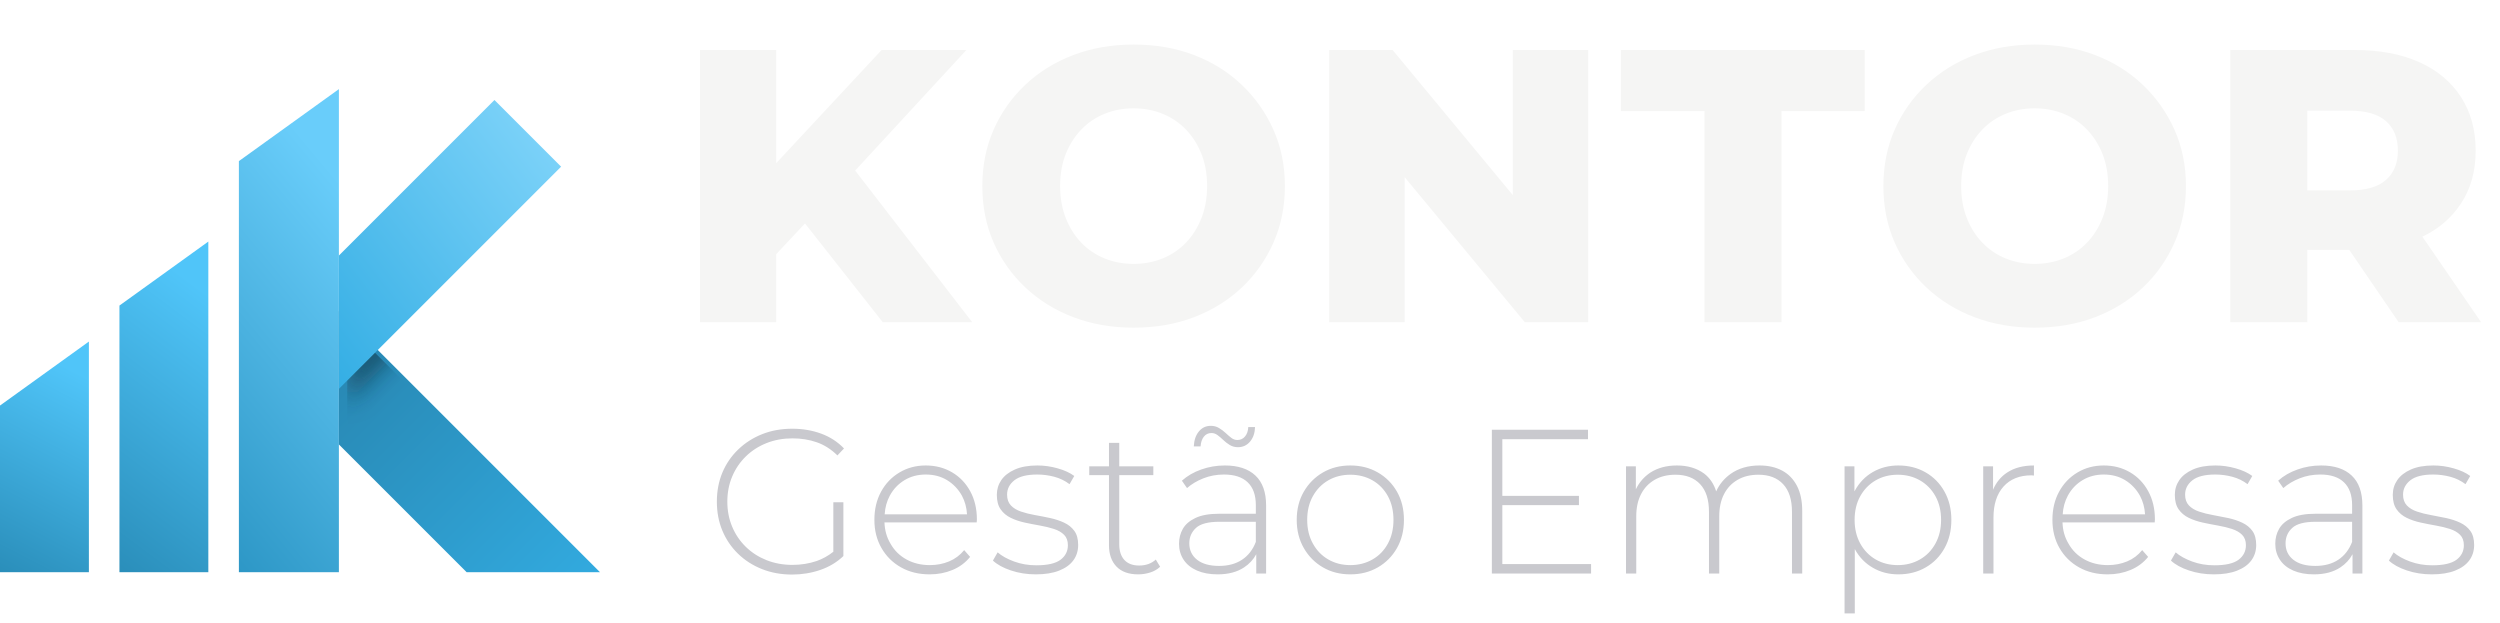
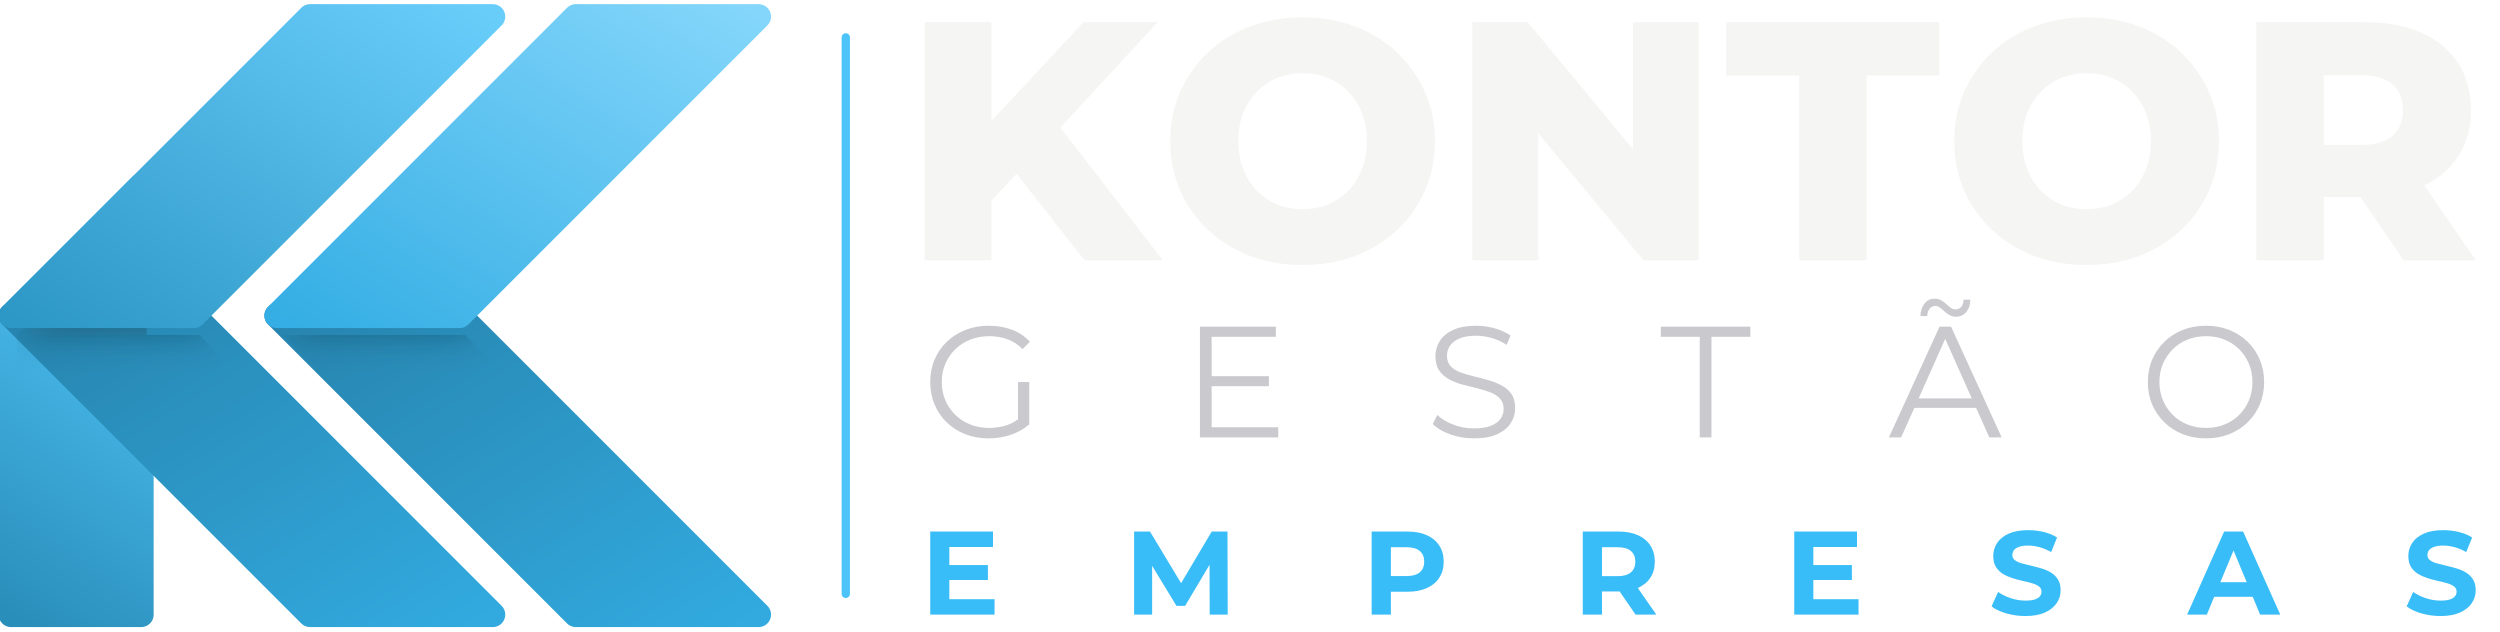
- <svg xmlns="http://www.w3.org/2000/svg" viewBox="0 -6 900 224" role="img" aria-label="Kontor Gestão Empresas">
+ <svg xmlns="http://www.w3.org/2000/svg" viewBox="-4 -6 903 228" role="img" aria-label="Kontor Gestão Empresas">
  <defs>
    <linearGradient id="kt-a" x1="0" y1="1" x2="0.2" y2="0">
      <stop offset="0" stop-color="#2A8EBA" />
      <stop offset="1" stop-color="#50C5F9" />
    </linearGradient>
-     <linearGradient id="kt-b" x1="0" y1="1" x2="0.25" y2="0">
+     <linearGradient id="kt-b" x1="0" y1="1" x2="1" y2="0">
      <stop offset="0" stop-color="#2D97C6" />
      <stop offset="1" stop-color="#69CDFA" />
    </linearGradient>
    <linearGradient id="kt-braco" x1="0" y1="1" x2="1" y2="0">
      <stop offset="0" stop-color="#34AEE4" />
      <stop offset="1" stop-color="#84D6FB" />
    </linearGradient>
    <linearGradient id="kt-perna" x1="0" y1="0" x2="1" y2="1">
      <stop offset="0" stop-color="#2784AE" />
      <stop offset="1" stop-color="#32AADF" />
    </linearGradient>
-     <filter id="kt-desfoque" x="-20%" y="-20%" width="140%" height="140%">
-       <feGaussianBlur stdDeviation="4" />
+     <filter id="kt-d" x="-20%" y="-20%" width="140%" height="140%">
+       <feGaussianBlur stdDeviation="6" />
    </filter>
+     <clipPath id="kt-pa">
+       <path d="M0,108 L66,108 L174,216 L108,216 Z" />
+       <path d="M0,108 L47,61 L47,216 L0,216 Z" />
+     </clipPath>
+     <clipPath id="kt-pb">
+       <path d="M96,108 L162,108 L270,216 L204,216 Z" />
+     </clipPath>
  </defs>
-   <g>
-     <path fill="url(#kt-a)" d="M0,200 L0,140 L32,116.96 L32,200 Z" />
-     <path fill="url(#kt-a)" d="M43,200 L43,104 L75,80.96 L75,200 Z" />
-     <path fill="url(#kt-b)" d="M86,200 L86,52 L122,26.08 L122,200 Z" />
-     <path fill="url(#kt-perna)" d="M122,106 L216,200 L168,200 L122,154 Z" />
-     <clipPath id="kt-clip-perna">
-       <path d="M122,106 L216,200 L168,200 L122,154 Z" />
-     </clipPath>
-     <path clip-path="url(#kt-clip-perna)" filter="url(#kt-desfoque)" fill="#0E2F3E" opacity=".55" transform="translate(3 5)" d="M122,86 L178,30 L202,54 L122,134 Z" />
-     <path fill="url(#kt-braco)" d="M122,86 L178,30 L202,54 L122,134 Z" />
+   <g stroke-linejoin="round" stroke-width="9">
+     <path fill="url(#kt-a)" stroke="url(#kt-a)" d="M0,108 L47,61 L47,216 L0,216 Z" />
+     <path fill="url(#kt-perna)" stroke="url(#kt-perna)" d="M0,108 L66,108 L174,216 L108,216 Z" />
+     <path clip-path="url(#kt-pa)" filter="url(#kt-d)" fill="#0E2F3E" opacity=".38" transform="translate(2 7)" d="M0,108 L108,0 L174,0 L66,108 Z" />
+     <path fill="url(#kt-b)" stroke="url(#kt-b)" d="M0,108 L108,0 L174,0 L66,108 Z" />
+     <path fill="url(#kt-perna)" stroke="url(#kt-perna)" d="M96,108 L162,108 L270,216 L204,216 Z" />
+     <path clip-path="url(#kt-pb)" filter="url(#kt-d)" fill="#0E2F3E" opacity=".38" transform="translate(2 7)" d="M96,108 L204,0 L270,0 L162,108 Z" />
+     <path fill="url(#kt-braco)" stroke="url(#kt-braco)" d="M96,108 L204,0 L270,0 L162,108 Z" />
  </g>
-   <path fill="#F5F5F4" d="M279.44 110L252 110L252 12.00L279.44 12.00L279.44 52.74L317.38 12.00L347.90 12.00L307.86 55.40L350 110L317.80 110L289.80 74.44L279.44 85.50L279.44 110ZM408.10 111.96L408.10 111.96Q396.34 111.96 386.40 108.18Q376.46 104.40 369.11 97.47Q361.76 90.54 357.70 81.30Q353.64 72.06 353.64 61.00L353.64 61.00Q353.64 49.94 357.70 40.70Q361.76 31.46 369.11 24.53Q376.46 17.60 386.40 13.82Q396.34 10.04 408.10 10.04L408.10 10.04Q420 10.04 429.87 13.82Q439.74 17.60 447.02 24.53Q454.30 31.46 458.43 40.70Q462.56 49.94 462.56 61.00L462.56 61.00Q462.56 72.06 458.43 81.37Q454.30 90.68 447.02 97.54Q439.74 104.40 429.87 108.18Q420 111.96 408.10 111.96ZM408.10 89L408.10 89Q413.70 89 418.53 87.04Q423.36 85.08 426.93 81.37Q430.50 77.66 432.53 72.48Q434.56 67.30 434.56 61.00L434.56 61.00Q434.56 54.56 432.53 49.45Q430.50 44.34 426.93 40.63Q423.36 36.92 418.53 34.96Q413.70 33.00 408.10 33.00L408.10 33.00Q402.50 33.00 397.67 34.96Q392.84 36.92 389.27 40.63Q385.70 44.34 383.67 49.45Q381.64 54.56 381.64 61.00L381.64 61.00Q381.64 67.30 383.67 72.48Q385.70 77.66 389.27 81.37Q392.84 85.08 397.67 87.04Q402.50 89 408.10 89ZM505.68 110L478.52 110L478.52 12.00L501.34 12.00L544.60 64.22L544.60 12.00L571.76 12.00L571.76 110L548.94 110L505.68 57.78L505.68 110ZM641.34 110L613.62 110L613.62 33.98L583.52 33.98L583.52 12.00L671.30 12.00L671.30 33.98L641.34 33.98L641.34 110ZM732.48 111.96L732.48 111.96Q720.72 111.96 710.78 108.18Q700.84 104.40 693.49 97.47Q686.14 90.54 682.08 81.30Q678.02 72.06 678.02 61.00L678.02 61.00Q678.02 49.94 682.08 40.70Q686.14 31.46 693.49 24.53Q700.84 17.60 710.78 13.82Q720.72 10.04 732.48 10.04L732.48 10.04Q744.38 10.04 754.25 13.82Q764.12 17.60 771.40 24.53Q778.68 31.46 782.81 40.70Q786.94 49.94 786.94 61.00L786.94 61.00Q786.94 72.06 782.81 81.37Q778.68 90.68 771.40 97.54Q764.12 104.40 754.25 108.18Q744.38 111.96 732.48 111.96ZM732.48 89L732.48 89Q738.08 89 742.91 87.04Q747.74 85.08 751.31 81.37Q754.88 77.66 756.91 72.48Q758.94 67.30 758.94 61.00L758.94 61.00Q758.94 54.56 756.91 49.45Q754.88 44.34 751.31 40.63Q747.74 36.92 742.91 34.96Q738.08 33.00 732.48 33.00L732.48 33.00Q726.88 33.00 722.05 34.96Q717.22 36.92 713.65 40.63Q710.08 44.34 708.05 49.45Q706.02 54.56 706.02 61.00L706.02 61.00Q706.02 67.30 708.05 72.48Q710.08 77.66 713.65 81.37Q717.22 85.08 722.05 87.04Q726.88 89 732.48 89ZM830.62 110L802.90 110L802.90 12.00L847.70 12.00Q861.14 12.00 870.87 16.34Q880.60 20.68 885.92 28.87Q891.24 37.06 891.24 48.26L891.24 48.26Q891.24 59.32 885.92 67.30L885.92 67.30Q880.88 75 872.06 79.20L872.06 79.20L893.20 110L863.52 110L845.74 83.96L830.62 83.96L830.62 110ZM830.62 33.84L830.62 62.54L846.02 62.54Q854.70 62.54 858.97 58.76Q863.24 54.98 863.24 48.26L863.24 48.26Q863.24 41.40 858.97 37.62Q854.70 33.84 846.02 33.84L846.02 33.84L830.62 33.84Z" />
-   <path fill="#C9C9CE" d="M285.13 200.84Q279.29 200.84 274.34 198.88Q269.38 196.92 265.72 193.37Q262.06 189.82 260.06 185.05Q258.07 180.28 258.07 174.59Q258.07 168.89 260.06 164.12Q262.06 159.36 265.76 155.81Q269.45 152.26 274.37 150.3Q279.29 148.34 285.21 148.34Q290.83 148.34 295.63 150.11Q300.44 151.89 303.84 155.44L301.47 157.95Q298.07 154.62 294.04 153.22Q290.01 151.81 285.28 151.81Q280.25 151.81 275.96 153.51Q271.67 155.21 268.49 158.32Q265.31 161.43 263.58 165.57Q261.84 169.71 261.84 174.59Q261.84 179.47 263.58 183.61Q265.31 187.75 268.49 190.86Q271.67 193.96 275.96 195.66Q280.25 197.36 285.28 197.36Q289.86 197.36 294.01 195.96Q297.19 194.85 300 192.63V174.81H303.62V194.18Q300.14 197.51 295.3 199.18Q290.46 200.84 285.13 200.84ZM334.68 200.77Q328.83 200.77 324.36 198.25Q319.89 195.74 317.34 191.3Q314.78 186.86 314.78 181.17Q314.78 175.4 317.19 171Q319.59 166.6 323.81 164.09Q328.02 161.57 333.27 161.57Q338.52 161.57 342.7 164.01Q346.88 166.45 349.28 170.85Q351.68 175.25 351.68 181.02Q351.68 181.24 351.65 181.5Q351.61 181.76 351.61 182.06H318.41Q318.56 186.35 320.55 189.67Q322.62 193.37 326.32 195.4Q330.02 197.44 334.75 197.44Q338.45 197.44 341.66 196.11Q344.88 194.78 347.1 192.04L349.24 194.48Q346.73 197.59 342.92 199.18Q339.11 200.77 334.68 200.77ZM318.48 179.17H348.13Q347.91 175.48 346.29 172.44Q344.29 168.89 340.96 166.86Q337.63 164.83 333.27 164.83Q328.98 164.83 325.62 166.86Q322.25 168.89 320.33 172.44Q318.7 175.48 318.48 179.17ZM372.91 200.77Q368.1 200.77 363.92 199.36Q359.74 197.96 357.45 195.81L359.15 192.85Q361.37 194.78 365.07 196.14Q368.77 197.51 373.06 197.51Q379.12 197.51 381.78 195.52Q384.44 193.52 384.44 190.27Q384.44 187.9 383.07 186.53Q381.71 185.16 379.41 184.42Q377.12 183.68 374.39 183.2Q371.65 182.72 368.91 182.13Q366.18 181.54 363.89 180.43Q361.59 179.32 360.23 177.36Q358.86 175.4 358.86 172.15Q358.86 169.19 360.48 166.82Q362.11 164.46 365.36 163.02Q368.62 161.57 373.5 161.57Q377.12 161.57 380.78 162.61Q384.44 163.64 386.74 165.35L385.03 168.3Q382.59 166.45 379.56 165.64Q376.53 164.83 373.42 164.83Q367.8 164.83 365.18 166.9Q362.55 168.97 362.55 172.07Q362.55 174.51 363.92 175.96Q365.29 177.4 367.58 178.17Q369.88 178.95 372.61 179.43Q375.35 179.91 378.08 180.5Q380.82 181.1 383.11 182.17Q385.4 183.24 386.77 185.13Q388.14 187.01 388.14 190.19Q388.14 193.37 386.4 195.74Q384.66 198.1 381.26 199.43Q377.86 200.77 372.91 200.77ZM409.73 200.77Q404.63 200.77 401.93 197.96Q399.23 195.15 399.23 190.27V165.05H392.13V161.87H399.23V153.44H402.93V161.87H415.2V165.05H402.93V189.9Q402.93 193.59 404.78 195.59Q406.63 197.59 410.1 197.59Q413.73 197.59 416.09 195.44L417.65 198.03Q416.17 199.43 414.06 200.1Q411.95 200.77 409.73 200.77ZM452.25 200.47V193.52Q450.7 196.4 447.89 198.25Q444.12 200.77 438.35 200.77Q434.06 200.77 430.92 199.4Q427.78 198.03 426.11 195.52Q424.45 193 424.45 189.75Q424.45 186.79 425.82 184.39Q427.18 181.98 430.36 180.47Q433.54 178.95 438.87 178.95H452.1V175.85Q452.1 170.45 449.18 167.64Q446.26 164.83 440.64 164.83Q436.65 164.83 433.21 166.2Q429.77 167.56 427.33 169.71L425.48 167.05Q428.37 164.46 432.43 163.02Q436.5 161.57 440.94 161.57Q448.11 161.57 451.96 165.2Q455.8 168.82 455.8 175.99V200.47ZM452.1 181.84H438.94Q432.95 181.84 430.55 184.05Q428.15 186.27 428.15 189.6Q428.15 193.3 430.96 195.52Q433.77 197.73 438.87 197.73Q443.75 197.73 447.11 195.52Q450.48 193.3 452.1 189.08ZM445.67 154.99Q444.04 154.99 442.75 154.22Q441.46 153.44 440.42 152.44Q439.39 151.44 438.35 150.67Q437.32 149.89 436.13 149.89Q434.43 149.89 433.4 151.18Q432.36 152.48 432.21 154.7H429.77Q429.92 151.37 431.58 149.34Q433.25 147.3 435.91 147.3Q437.54 147.3 438.83 148.08Q440.13 148.85 441.2 149.85Q442.27 150.85 443.27 151.63Q444.27 152.4 445.45 152.4Q447.15 152.4 448.22 151.11Q449.29 149.82 449.37 147.75H451.81Q451.73 150.93 450.03 152.96Q448.33 154.99 445.67 154.99ZM486.12 200.77Q480.57 200.77 476.25 198.25Q471.92 195.74 469.37 191.3Q466.82 186.86 466.82 181.17Q466.82 175.4 469.37 171Q471.92 166.6 476.25 164.09Q480.57 161.57 486.12 161.57Q491.67 161.57 496.03 164.09Q500.39 166.6 502.91 171Q505.42 175.4 505.42 181.17Q505.42 186.86 502.91 191.3Q500.39 195.74 496.03 198.25Q491.67 200.77 486.12 200.77ZM486.12 197.44Q490.56 197.44 494.11 195.4Q497.66 193.37 499.65 189.67Q501.65 185.98 501.65 181.17Q501.65 176.29 499.65 172.63Q497.66 168.97 494.11 166.93Q490.56 164.9 486.12 164.9Q481.68 164.9 478.17 166.93Q474.66 168.97 472.63 172.63Q470.59 176.29 470.59 181.17Q470.59 185.98 472.63 189.67Q474.66 193.37 478.17 195.4Q481.68 197.44 486.12 197.44ZM537.07 200.47V148.71H571.68V152.11H540.84V172.52H568.42V175.85H540.84V197.07H572.79V200.47ZM585.36 200.47V161.87H588.91V170.15Q590.68 166.45 594.08 164.16Q598.08 161.57 603.7 161.57Q609.46 161.57 613.46 164.46Q616.56 166.82 617.82 170.89Q619.52 167.12 623 164.61Q627.29 161.57 633.42 161.57Q638.08 161.57 641.52 163.39Q644.96 165.2 646.88 168.86Q648.8 172.52 648.8 177.92V200.47H645.11V178.21Q645.11 171.7 641.93 168.3Q638.75 164.9 633.05 164.9Q628.69 164.9 625.51 166.75Q622.33 168.6 620.63 171.93Q618.93 175.25 618.93 179.91V200.47H615.23V178.21Q615.23 171.7 612.05 168.3Q608.87 164.9 603.18 164.9Q598.82 164.9 595.64 166.75Q592.46 168.6 590.76 171.93Q589.05 175.25 589.05 179.91V200.47ZM683.41 200.77Q678.31 200.77 674.24 198.4Q670.1 196.03 667.73 191.67V214.82H664.04V161.87H667.59V170.89Q667.66 170.82 667.73 170.67Q670.1 166.31 674.21 163.94Q678.31 161.57 683.41 161.57Q688.88 161.57 693.21 164.05Q697.54 166.53 700.01 170.97Q702.49 175.4 702.49 181.17Q702.49 186.94 700.01 191.37Q697.54 195.81 693.21 198.29Q688.88 200.77 683.41 200.77ZM683.19 197.44Q687.63 197.44 691.18 195.4Q694.73 193.37 696.76 189.67Q698.79 185.98 698.79 181.17Q698.79 176.29 696.76 172.63Q694.73 168.97 691.18 166.93Q687.63 164.9 683.19 164.9Q678.75 164.9 675.24 166.93Q671.73 168.97 669.69 172.63Q667.66 176.29 667.66 181.17Q667.66 185.98 669.69 189.67Q671.73 193.37 675.24 195.4Q678.75 197.44 683.19 197.44ZM713.95 200.47V161.87H717.5V170.3Q719.2 166.31 722.6 164.09Q726.45 161.57 732.22 161.57V165.2Q732 165.2 731.77 165.16Q731.55 165.12 731.33 165.12Q724.9 165.12 721.27 169.15Q717.65 173.18 717.65 180.36V200.47ZM758.76 200.77Q752.92 200.77 748.45 198.25Q743.97 195.74 741.42 191.3Q738.87 186.86 738.87 181.17Q738.87 175.4 741.28 171Q743.68 166.6 747.89 164.09Q752.11 161.57 757.36 161.57Q762.61 161.57 766.79 164.01Q770.97 166.45 773.37 170.85Q775.77 175.25 775.77 181.02Q775.77 181.24 775.73 181.5Q775.7 181.76 775.7 182.06H742.5Q742.64 186.35 744.64 189.67Q746.71 193.37 750.41 195.4Q754.11 197.44 758.84 197.44Q762.54 197.44 765.75 196.11Q768.97 194.78 771.19 192.04L773.33 194.48Q770.82 197.59 767.01 199.18Q763.2 200.77 758.76 200.77ZM742.57 179.17H772.22Q772 175.48 770.37 172.44Q768.38 168.89 765.05 166.86Q761.72 164.83 757.36 164.83Q753.07 164.83 749.71 166.86Q746.34 168.89 744.42 172.44Q742.79 175.48 742.57 179.17ZM796.99 200.77Q792.19 200.77 788.01 199.36Q783.83 197.96 781.54 195.81L783.24 192.85Q785.46 194.78 789.16 196.14Q792.85 197.51 797.14 197.51Q803.21 197.51 805.87 195.52Q808.53 193.52 808.53 190.27Q808.53 187.9 807.16 186.53Q805.79 185.16 803.5 184.42Q801.21 183.68 798.47 183.2Q795.74 182.72 793 182.13Q790.27 181.54 787.97 180.43Q785.68 179.32 784.31 177.36Q782.94 175.4 782.94 172.15Q782.94 169.19 784.57 166.82Q786.2 164.46 789.45 163.02Q792.71 161.57 797.59 161.57Q801.21 161.57 804.87 162.61Q808.53 163.64 810.82 165.35L809.12 168.3Q806.68 166.45 803.65 165.64Q800.62 164.83 797.51 164.83Q791.89 164.83 789.27 166.9Q786.64 168.97 786.64 172.07Q786.64 174.51 788.01 175.96Q789.38 177.4 791.67 178.17Q793.96 178.95 796.7 179.43Q799.43 179.91 802.17 180.5Q804.91 181.1 807.2 182.17Q809.49 183.24 810.86 185.13Q812.23 187.01 812.23 190.19Q812.23 193.37 810.49 195.74Q808.75 198.1 805.35 199.43Q801.95 200.77 796.99 200.77ZM846.91 200.47V193.52Q845.36 196.4 842.55 198.25Q838.77 200.77 833.01 200.77Q828.72 200.77 825.58 199.4Q822.43 198.03 820.77 195.52Q819.1 193 819.1 189.75Q819.1 186.79 820.47 184.39Q821.84 181.98 825.02 180.47Q828.2 178.95 833.52 178.95H846.76V175.85Q846.76 170.45 843.84 167.64Q840.92 164.83 835.3 164.83Q831.31 164.83 827.87 166.2Q824.43 167.56 821.99 169.71L820.14 167.05Q823.02 164.46 827.09 163.02Q831.16 161.57 835.6 161.57Q842.77 161.57 846.61 165.2Q850.46 168.82 850.46 175.99V200.47ZM846.76 181.84H833.6Q827.61 181.84 825.21 184.05Q822.8 186.27 822.8 189.6Q822.8 193.3 825.61 195.52Q828.42 197.73 833.52 197.73Q838.41 197.73 841.77 195.52Q845.13 193.3 846.76 189.08ZM875.45 200.77Q870.65 200.77 866.47 199.36Q862.29 197.96 860 195.81L861.7 192.85Q863.92 194.78 867.61 196.14Q871.31 197.51 875.6 197.51Q881.66 197.51 884.33 195.52Q886.99 193.52 886.99 190.27Q886.99 187.9 885.62 186.53Q884.25 185.16 881.96 184.42Q879.67 183.68 876.93 183.2Q874.2 182.72 871.46 182.13Q868.72 181.54 866.43 180.43Q864.14 179.32 862.77 177.36Q861.4 175.4 861.4 172.15Q861.4 169.19 863.03 166.82Q864.66 164.46 867.91 163.02Q871.16 161.57 876.04 161.57Q879.67 161.57 883.33 162.61Q886.99 163.64 889.28 165.35L887.58 168.3Q885.14 166.45 882.11 165.64Q879.08 164.83 875.97 164.83Q870.35 164.83 867.73 166.9Q865.1 168.97 865.1 172.07Q865.1 174.51 866.47 175.96Q867.84 177.4 870.13 178.17Q872.42 178.95 875.16 179.43Q877.89 179.91 880.63 180.5Q883.37 181.1 885.66 182.17Q887.95 183.24 889.32 185.13Q890.69 187.01 890.69 190.19Q890.69 193.37 888.95 195.74Q887.21 198.1 883.81 199.43Q880.41 200.77 875.45 200.77Z" />
+   <rect x="300" y="6" width="3" height="204" rx="1.5" fill="#38BDF8" opacity=".9" />
+   <path fill="#F5F5F4" d="M354.08 88L330 88L330 2L354.08 2L354.08 37.75L387.37 2L414.16 2L379.02 40.09L416 88L387.74 88L363.17 56.79L354.08 66.50L354.08 88ZM466.49 89.72L466.49 89.72Q456.17 89.72 447.45 86.40Q438.73 83.09 432.28 77.00Q425.83 70.92 422.27 62.81Q418.70 54.71 418.70 45L418.70 45Q418.70 35.29 422.27 27.19Q425.83 19.08 432.28 13.00Q438.73 6.91 447.45 3.60Q456.17 0.28 466.49 0.28L466.49 0.28Q476.94 0.28 485.60 3.60Q494.26 6.91 500.65 13.00Q507.04 19.08 510.66 27.19Q514.29 35.29 514.29 45L514.29 45Q514.29 54.71 510.66 62.88Q507.04 71.05 500.65 77.07Q494.26 83.09 485.60 86.40Q476.94 89.72 466.49 89.72ZM466.49 69.57L466.49 69.57Q471.41 69.57 475.65 67.85Q479.89 66.13 483.02 62.88Q486.15 59.62 487.93 55.07Q489.71 50.53 489.71 45L489.71 45Q489.71 39.35 487.93 34.86Q486.15 30.38 483.02 27.12Q479.89 23.87 475.65 22.15Q471.41 20.43 466.49 20.43L466.49 20.43Q461.58 20.43 457.34 22.15Q453.10 23.87 449.97 27.12Q446.84 30.38 445.06 34.86Q443.27 39.35 443.27 45L443.27 45Q443.27 50.53 445.06 55.07Q446.84 59.62 449.97 62.88Q453.10 66.13 457.34 67.85Q461.58 69.57 466.49 69.57ZM551.63 88L527.80 88L527.80 2L547.83 2L585.79 47.83L585.79 2L609.62 2L609.62 88L589.60 88L551.63 42.17L551.63 88ZM670.19 88L645.87 88L645.87 21.29L619.45 21.29L619.45 2L696.48 2L696.48 21.29L670.19 21.29L670.19 88ZM749.68 89.72L749.68 89.72Q739.36 89.72 730.64 86.40Q721.91 83.09 715.46 77.00Q709.01 70.92 705.45 62.81Q701.89 54.71 701.89 45L701.89 45Q701.89 35.29 705.45 27.19Q709.01 19.08 715.46 13.00Q721.91 6.91 730.64 3.60Q739.36 0.28 749.68 0.28L749.68 0.28Q760.12 0.28 768.78 3.60Q777.45 6.91 783.83 13.00Q790.22 19.08 793.85 27.19Q797.47 35.29 797.47 45L797.47 45Q797.47 54.71 793.85 62.88Q790.22 71.05 783.83 77.07Q777.45 83.09 768.78 86.40Q760.12 89.72 749.68 89.72ZM749.68 69.57L749.68 69.57Q754.59 69.57 758.83 67.85Q763.07 66.13 766.20 62.88Q769.34 59.62 771.12 55.07Q772.90 50.53 772.90 45L772.90 45Q772.90 39.35 771.12 34.86Q769.34 30.38 766.20 27.12Q763.07 23.87 758.83 22.15Q754.59 20.43 749.68 20.43L749.68 20.43Q744.77 20.43 740.53 22.15Q736.29 23.87 733.16 27.12Q730.02 30.38 728.24 34.86Q726.46 39.35 726.46 45L726.46 45Q726.46 50.53 728.24 55.07Q730.02 59.62 733.16 62.88Q736.29 66.13 740.53 67.85Q744.77 69.57 749.68 69.57ZM835.31 88L810.99 88L810.99 2L850.30 2Q862.09 2 870.63 5.81Q879.17 9.62 883.84 16.80Q888.51 23.99 888.51 33.82L888.51 33.82Q888.51 43.53 883.84 50.53L883.84 50.53Q879.42 57.29 871.68 60.97L871.68 60.97L890.23 88L864.18 88L848.58 65.15L835.31 65.15L835.31 88ZM835.31 21.17L835.31 46.35L848.83 46.35Q856.44 46.35 860.19 43.03Q863.94 39.72 863.94 33.82L863.94 33.82Q863.94 27.80 860.19 24.48Q856.44 21.17 848.83 21.17L848.83 21.17L835.31 21.17Z" />
+   <path fill="#C9C9CE" d="M353.09 152.34L353.09 152.34Q348.51 152.34 344.66 150.83Q340.80 149.31 337.97 146.57Q335.14 143.83 333.57 140.11Q332 136.40 332 132Q332 127.60 333.57 123.89Q335.14 120.17 338 117.43Q340.86 114.69 344.71 113.17Q348.57 111.66 353.14 111.66Q357.71 111.66 361.51 113.09Q365.31 114.51 368 117.43L368 117.43L365.37 120.11Q362.86 117.60 359.83 116.51Q356.80 115.43 353.31 115.43L353.31 115.43Q349.60 115.43 346.49 116.66Q343.37 117.89 341.06 120.14Q338.74 122.40 337.46 125.40Q336.17 128.40 336.17 132L336.17 132Q336.17 135.54 337.46 138.57Q338.74 141.60 341.06 143.86Q343.37 146.11 346.49 147.34Q349.60 148.57 353.26 148.57L353.26 148.57Q356.69 148.57 359.77 147.54L359.77 147.54Q361.83 146.86 363.71 145.43L363.71 145.43L363.71 132L367.77 132L367.77 147.26Q364.91 149.77 361.09 151.06Q357.26 152.34 353.09 152.34ZM433.64 133.49L433.64 148.34L457.70 148.34L457.70 152L429.41 152L429.41 112L456.84 112L456.84 115.66L433.64 115.66L433.64 129.89L454.33 129.89L454.33 133.49L433.64 133.49ZM528.36 152.34L528.36 152.34Q523.91 152.34 519.82 150.89Q515.74 149.43 513.51 147.14L513.51 147.14L515.16 143.89Q517.28 145.94 520.85 147.34Q524.42 148.74 528.36 148.74L528.36 148.74Q532.14 148.74 534.51 147.80Q536.88 146.86 537.99 145.26Q539.11 143.66 539.11 141.71L539.11 141.71Q539.11 139.37 537.76 137.94Q536.42 136.51 534.25 135.69Q532.08 134.86 529.45 134.23Q526.82 133.60 524.19 132.89Q521.56 132.17 519.36 130.97Q517.16 129.77 515.82 127.80Q514.48 125.83 514.48 122.63L514.48 122.63Q514.48 119.66 516.05 117.17Q517.62 114.69 520.88 113.17Q524.14 111.66 529.22 111.66L529.22 111.66Q532.59 111.66 535.91 112.60Q539.22 113.54 541.62 115.20L541.62 115.20L540.19 118.57Q537.62 116.86 534.74 116.06Q531.85 115.26 529.16 115.26L529.16 115.26Q525.56 115.26 523.22 116.23Q520.88 117.20 519.76 118.83Q518.65 120.46 518.65 122.51L518.65 122.51Q518.65 124.86 519.99 126.29Q521.34 127.71 523.54 128.51Q525.74 129.31 528.36 129.94Q530.99 130.57 533.59 131.31Q536.19 132.06 538.39 133.23Q540.59 134.40 541.94 136.34Q543.28 138.29 543.28 141.43L543.28 141.43Q543.28 144.34 541.68 146.83Q540.08 149.31 536.79 150.83Q533.51 152.34 528.36 152.34ZM614.18 152L609.95 152L609.95 115.66L595.89 115.66L595.89 112L628.23 112L628.23 115.66L614.18 115.66L614.18 152ZM682.67 152L678.27 152L696.56 112L700.73 112L719.01 152L714.56 152L709.76 141.31L687.47 141.31L682.67 152ZM689.01 137.89L708.21 137.89L698.61 116.40L689.01 137.89ZM702.56 108.40L702.56 108.40Q701.24 108.40 700.21 107.83Q699.19 107.26 698.36 106.49Q697.53 105.71 696.73 105.11Q695.93 104.51 695.07 104.51L695.07 104.51Q693.76 104.51 692.99 105.49Q692.21 106.46 692.10 108.17L692.10 108.17L689.64 108.17Q689.76 105.31 691.16 103.60Q692.56 101.89 694.79 101.89L694.79 101.89Q696.10 101.89 697.16 102.49Q698.21 103.09 699.04 103.86Q699.87 104.63 700.64 105.20Q701.41 105.77 702.27 105.77L702.27 105.77Q703.59 105.77 704.39 104.83Q705.19 103.89 705.24 102.23L705.24 102.23L707.70 102.23Q707.64 104.97 706.21 106.69Q704.79 108.40 702.56 108.40ZM792.83 152.34L792.83 152.34Q788.31 152.34 784.45 150.83Q780.60 149.31 777.77 146.54Q774.94 143.77 773.37 140.09Q771.80 136.40 771.80 132L771.80 132Q771.80 127.60 773.37 123.91Q774.94 120.23 777.77 117.46Q780.60 114.69 784.43 113.17Q788.25 111.66 792.83 111.66L792.83 111.66Q797.34 111.66 801.17 113.17Q805.00 114.69 807.83 117.43Q810.65 120.17 812.23 123.89Q813.80 127.60 813.80 132L813.80 132Q813.80 136.40 812.23 140.11Q810.65 143.83 807.83 146.57Q805.00 149.31 801.17 150.83Q797.34 152.34 792.83 152.34ZM792.83 148.57L792.83 148.57Q796.43 148.57 799.48 147.34Q802.54 146.11 804.80 143.86Q807.05 141.60 808.31 138.60Q809.57 135.60 809.57 132L809.57 132Q809.57 128.40 808.31 125.40Q807.05 122.40 804.80 120.14Q802.54 117.89 799.48 116.66Q796.43 115.43 792.83 115.43L792.83 115.43Q789.23 115.43 786.14 116.66Q783.05 117.89 780.80 120.14Q778.54 122.40 777.25 125.40Q775.97 128.40 775.97 132L775.97 132Q775.97 135.54 777.25 138.57Q778.54 141.60 780.80 143.86Q783.05 146.11 786.14 147.34Q789.23 148.57 792.83 148.57Z" />
+   <path fill="#38BDF8" d="M338.90 203.49L338.90 210.43L355.23 210.43L355.23 216L332 216L332 186L354.67 186L354.67 191.57L338.90 191.57L338.90 198.09L352.83 198.09L352.83 203.49L338.90 203.49ZM412.15 216L405.64 216L405.64 186L411.38 186L422.61 204.64L433.67 186L439.37 186L439.45 216L432.94 216L432.89 198L424.07 212.83L420.94 212.83L412.15 198.39L412.15 216ZM498.39 216L491.44 216L491.44 186L504.43 186Q508.46 186 511.37 187.31Q514.29 188.61 515.87 191.06Q517.46 193.50 517.46 196.89L517.46 196.89Q517.46 200.23 515.87 202.67Q514.29 205.11 511.37 206.42Q508.46 207.73 504.43 207.73L504.43 207.73L498.39 207.73L498.39 216ZM498.39 191.66L498.39 202.07L504.04 202.07Q507.26 202.07 508.84 200.70Q510.43 199.33 510.43 196.89L510.43 196.89Q510.43 194.40 508.84 193.03Q507.26 191.66 504.04 191.66L504.04 191.66L498.39 191.66ZM574.64 216L567.70 216L567.70 186L580.68 186Q584.71 186 587.62 187.31Q590.54 188.61 592.12 191.06Q593.71 193.50 593.71 196.89L593.71 196.89Q593.71 200.23 592.12 202.65Q590.54 205.07 587.62 206.36L587.62 206.36Q587.58 206.36 587.58 206.40L587.58 206.40L594.27 216L586.77 216L581.02 207.64Q580.85 207.64 580.68 207.64L580.68 207.64L574.64 207.64L574.64 216ZM574.64 191.66L574.64 202.11L580.30 202.11Q583.51 202.11 585.10 200.72Q586.68 199.33 586.68 196.89L586.68 196.89Q586.68 194.40 585.10 193.03Q583.51 191.66 580.30 191.66L580.30 191.66L574.64 191.66ZM650.98 203.49L650.98 210.43L667.30 210.43L667.30 216L644.08 216L644.08 186L666.75 186L666.75 191.57L650.98 191.57L650.98 198.09L664.90 198.09L664.90 203.49L650.98 203.49ZM727.57 216.51L727.57 216.51Q723.97 216.51 720.67 215.55Q717.37 214.59 715.36 213.04L715.36 213.04L717.71 207.81Q719.64 209.19 722.28 210.06Q724.91 210.94 727.61 210.94L727.61 210.94Q729.67 210.94 730.93 210.54Q732.20 210.13 732.80 209.40Q733.40 208.67 733.40 207.73L733.40 207.73Q733.40 206.53 732.46 205.82Q731.51 205.11 729.97 204.66Q728.43 204.21 726.56 203.81Q724.70 203.40 722.83 202.80Q720.97 202.20 719.43 201.26Q717.88 200.31 716.92 198.77Q715.96 197.23 715.96 194.83L715.96 194.83Q715.96 192.26 717.35 190.14Q718.74 188.01 721.55 186.75Q724.36 185.49 728.60 185.49L728.60 185.49Q731.43 185.49 734.17 186.15Q736.91 186.81 739.01 188.14L739.01 188.14L736.87 193.41Q734.77 192.21 732.67 191.64Q730.57 191.06 728.56 191.06L728.56 191.06Q726.54 191.06 725.26 191.53Q723.97 192 723.41 192.75Q722.86 193.50 722.86 194.49L722.86 194.49Q722.86 195.64 723.80 196.35Q724.74 197.06 726.28 197.49Q727.83 197.91 729.69 198.34Q731.56 198.77 733.42 199.33Q735.28 199.89 736.83 200.83Q738.37 201.77 739.33 203.31Q740.30 204.86 740.30 207.21L740.30 207.21Q740.30 209.74 738.88 211.84Q737.47 213.94 734.66 215.23Q731.86 216.51 727.57 216.51ZM793.11 216L785.99 216L799.36 186L806.22 186L819.63 216L812.35 216L809.69 209.57L795.76 209.57L793.11 216ZM797.99 204.30L807.51 204.30L802.75 192.81L797.99 204.30ZM877.50 216.51L877.50 216.51Q873.90 216.51 870.60 215.55Q867.30 214.59 865.29 213.04L865.29 213.04L867.64 207.81Q869.57 209.19 872.21 210.06Q874.84 210.94 877.54 210.94L877.54 210.94Q879.60 210.94 880.86 210.54Q882.13 210.13 882.73 209.40Q883.33 208.67 883.33 207.73L883.33 207.73Q883.33 206.53 882.39 205.82Q881.44 205.11 879.90 204.66Q878.36 204.21 876.49 203.81Q874.63 203.40 872.76 202.80Q870.90 202.20 869.36 201.26Q867.81 200.31 866.85 198.77Q865.89 197.23 865.89 194.83L865.89 194.83Q865.89 192.26 867.28 190.14Q868.67 188.01 871.48 186.75Q874.29 185.49 878.53 185.49L878.53 185.49Q881.36 185.49 884.10 186.15Q886.84 186.81 888.94 188.14L888.94 188.14L886.80 193.41Q884.70 192.21 882.60 191.64Q880.50 191.06 878.49 191.06L878.49 191.06Q876.47 191.06 875.19 191.53Q873.90 192 873.34 192.75Q872.79 193.50 872.79 194.49L872.79 194.49Q872.79 195.64 873.73 196.35Q874.67 197.06 876.21 197.49Q877.76 197.91 879.62 198.34Q881.49 198.77 883.35 199.33Q885.21 199.89 886.76 200.83Q888.30 201.77 889.26 203.31Q890.23 204.86 890.23 207.21L890.23 207.21Q890.23 209.74 888.81 211.84Q887.40 213.94 884.59 215.23Q881.79 216.51 877.50 216.51Z" />
</svg>
